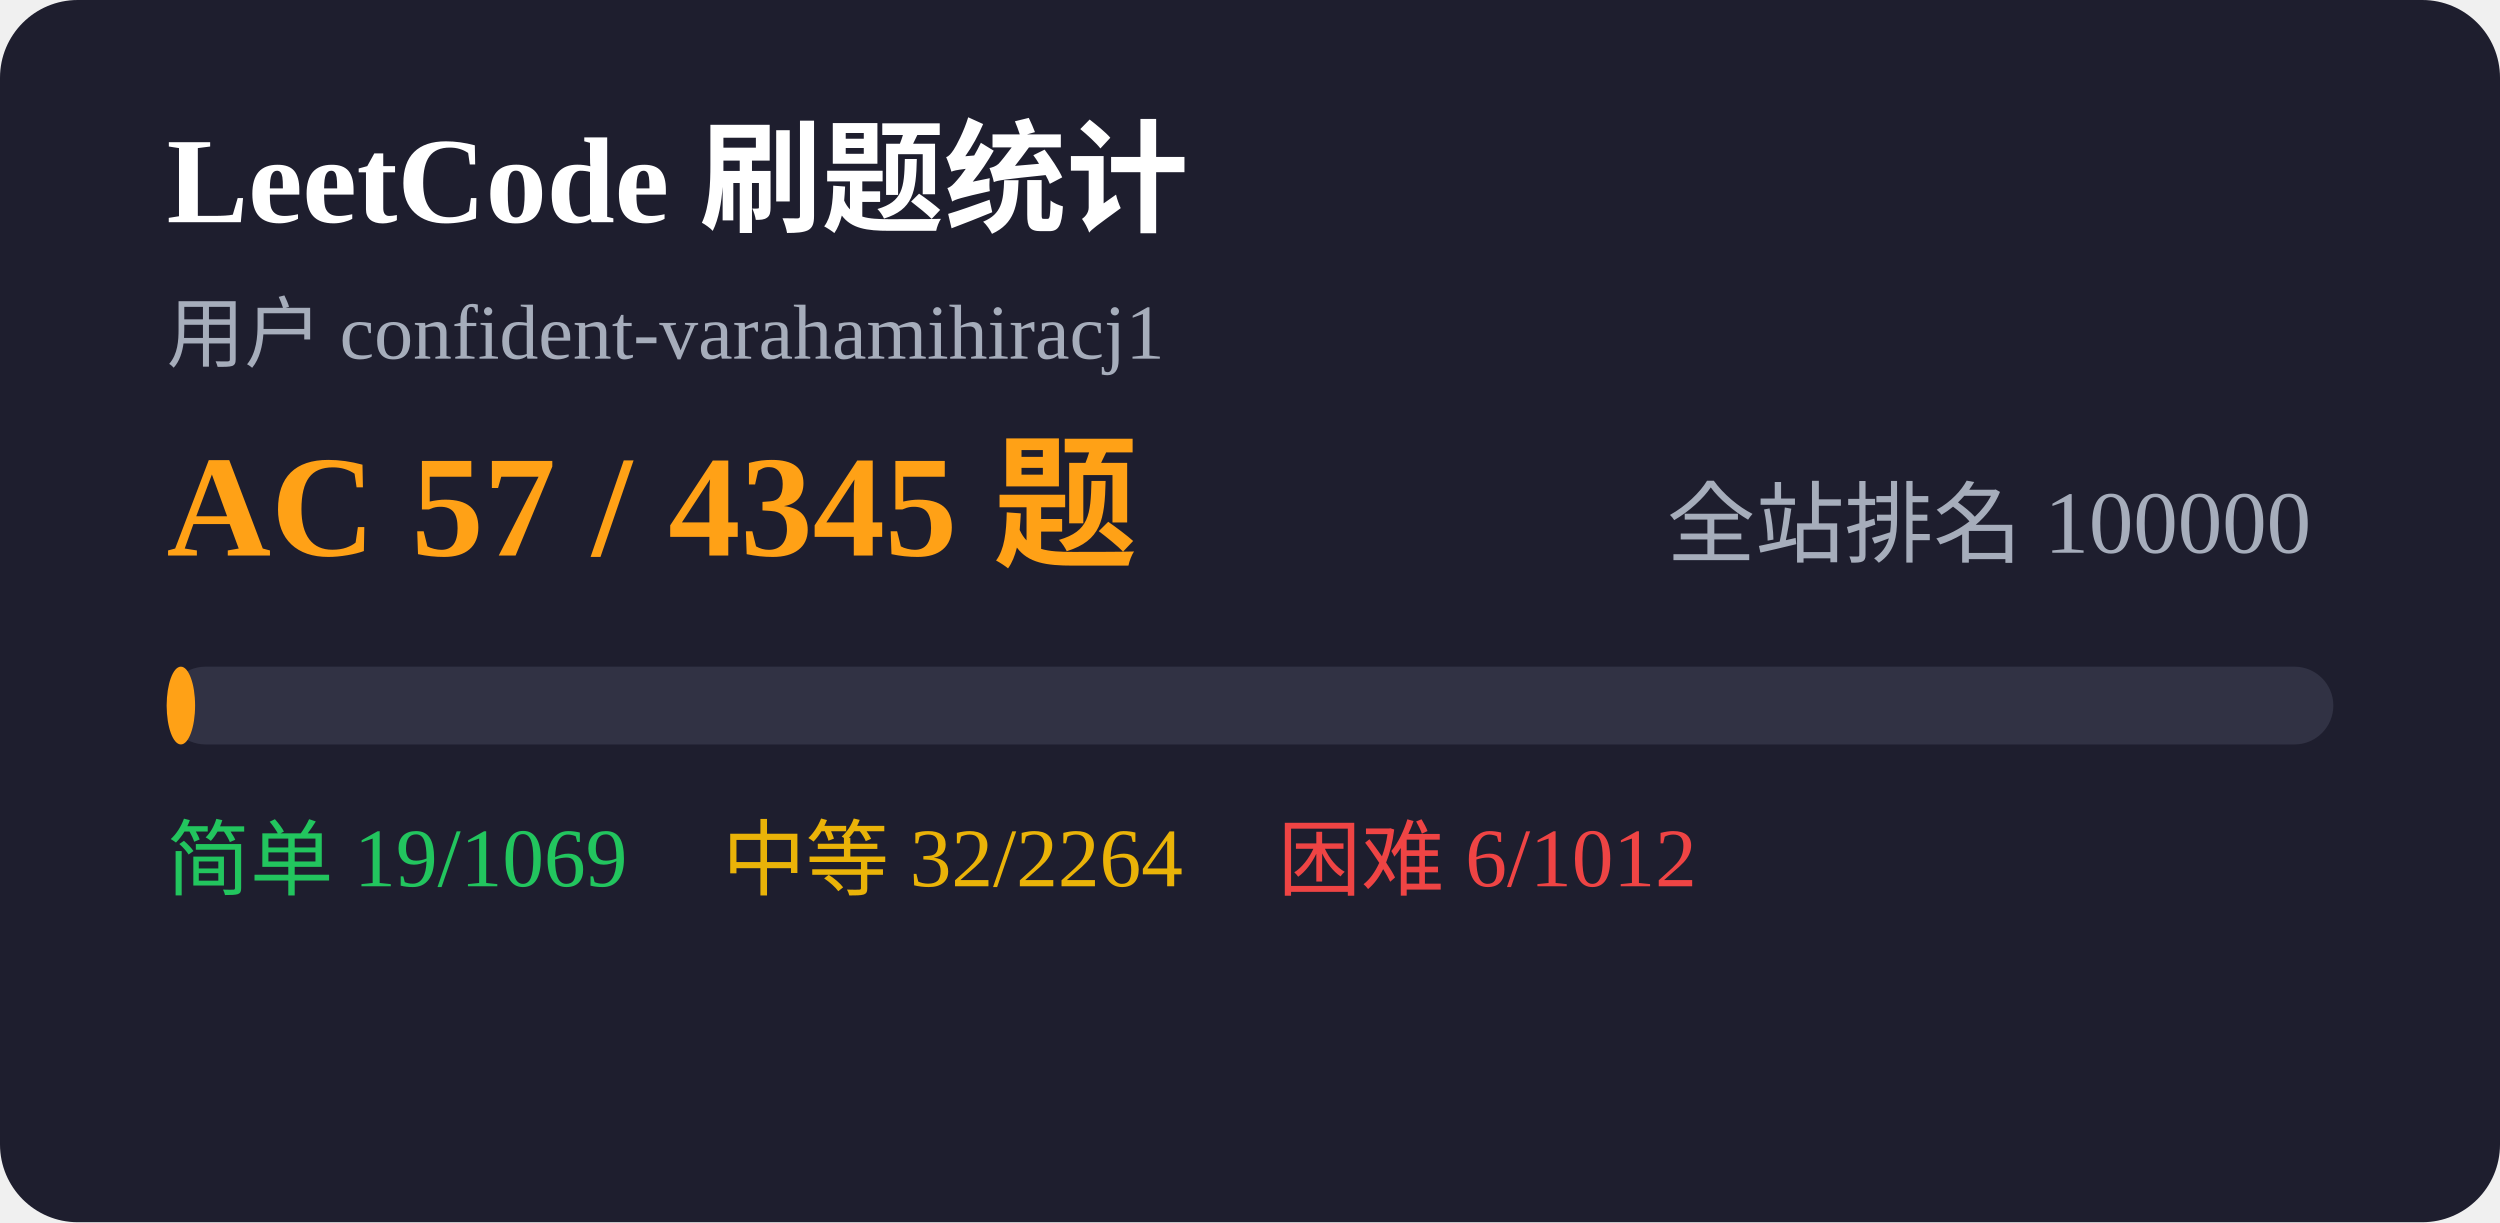
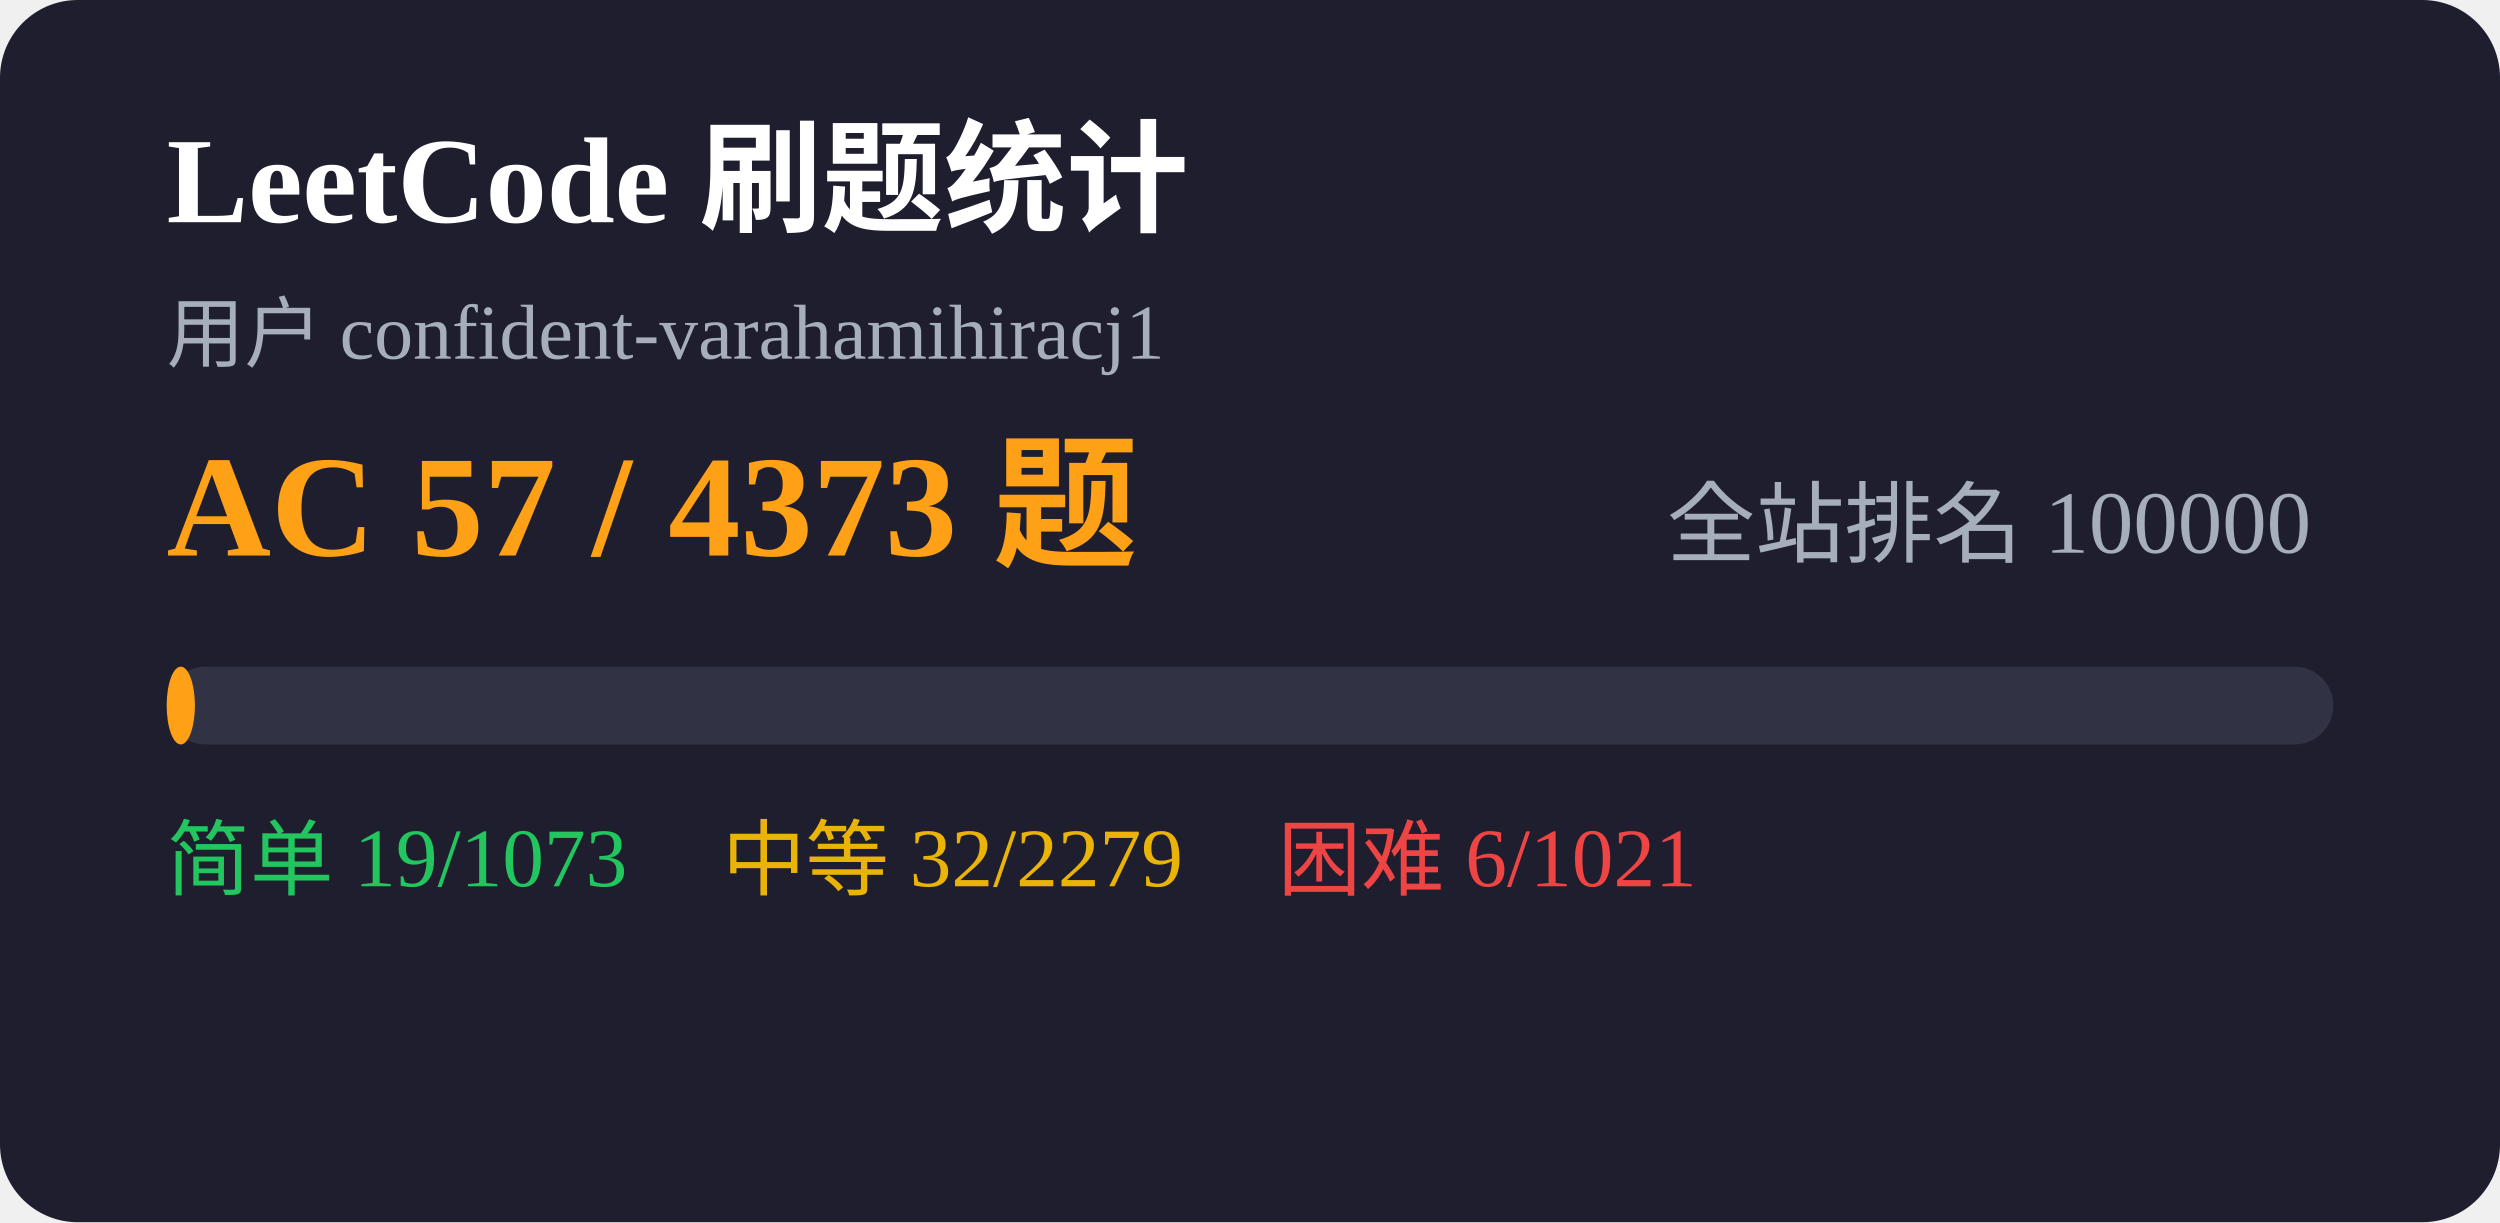
<svg xmlns="http://www.w3.org/2000/svg" width="450" height="220">
  <rect width="450" height="220" fill="#1E1E2E" rx="14" ry="14" />
  <text x="30" y="40" font-size="22" font-weight="bold" fill="#FFFFFF">LeetCode 刷题统计</text>
  <text x="30" y="65" font-size="14" fill="#A6ADBB">用户 confident-varahamihiracj1</text>
  <text x="30" y="100" font-size="26" font-weight="bold" fill="#FFA116">
-     AC 57 / 4345 题
+     AC 57 / 4373 题
  </text>
  <text x="300" y="100" font-size="16" fill="#A6ADBB">
    全站排名 100000
  </text>
  <rect x="30" y="120" width="390" height="14" fill="#313244" rx="7" />
-   <rect x="30" y="120" width="5.116" height="14" fill="#FFA116" rx="7" />
-   <text x="30" y="160" font-size="15" fill="#22C55E">简单 19/1069</text>
-   <text x="130" y="160" font-size="15" fill="#EAB308">中等 32/2264</text>
-   <text x="230" y="160" font-size="15" fill="#EF4444">困难 6/1012</text>
+   <rect x="30" y="120" width="5.083" height="14" fill="#FFA116" rx="7" />
+   <text x="30" y="160" font-size="15" fill="#22C55E">简单 19/1073</text>
+   <text x="130" y="160" font-size="15" fill="#EAB308">中等 32/2279</text>
+   <text x="230" y="160" font-size="15" fill="#EF4444">困难 6/1021</text>
</svg>
